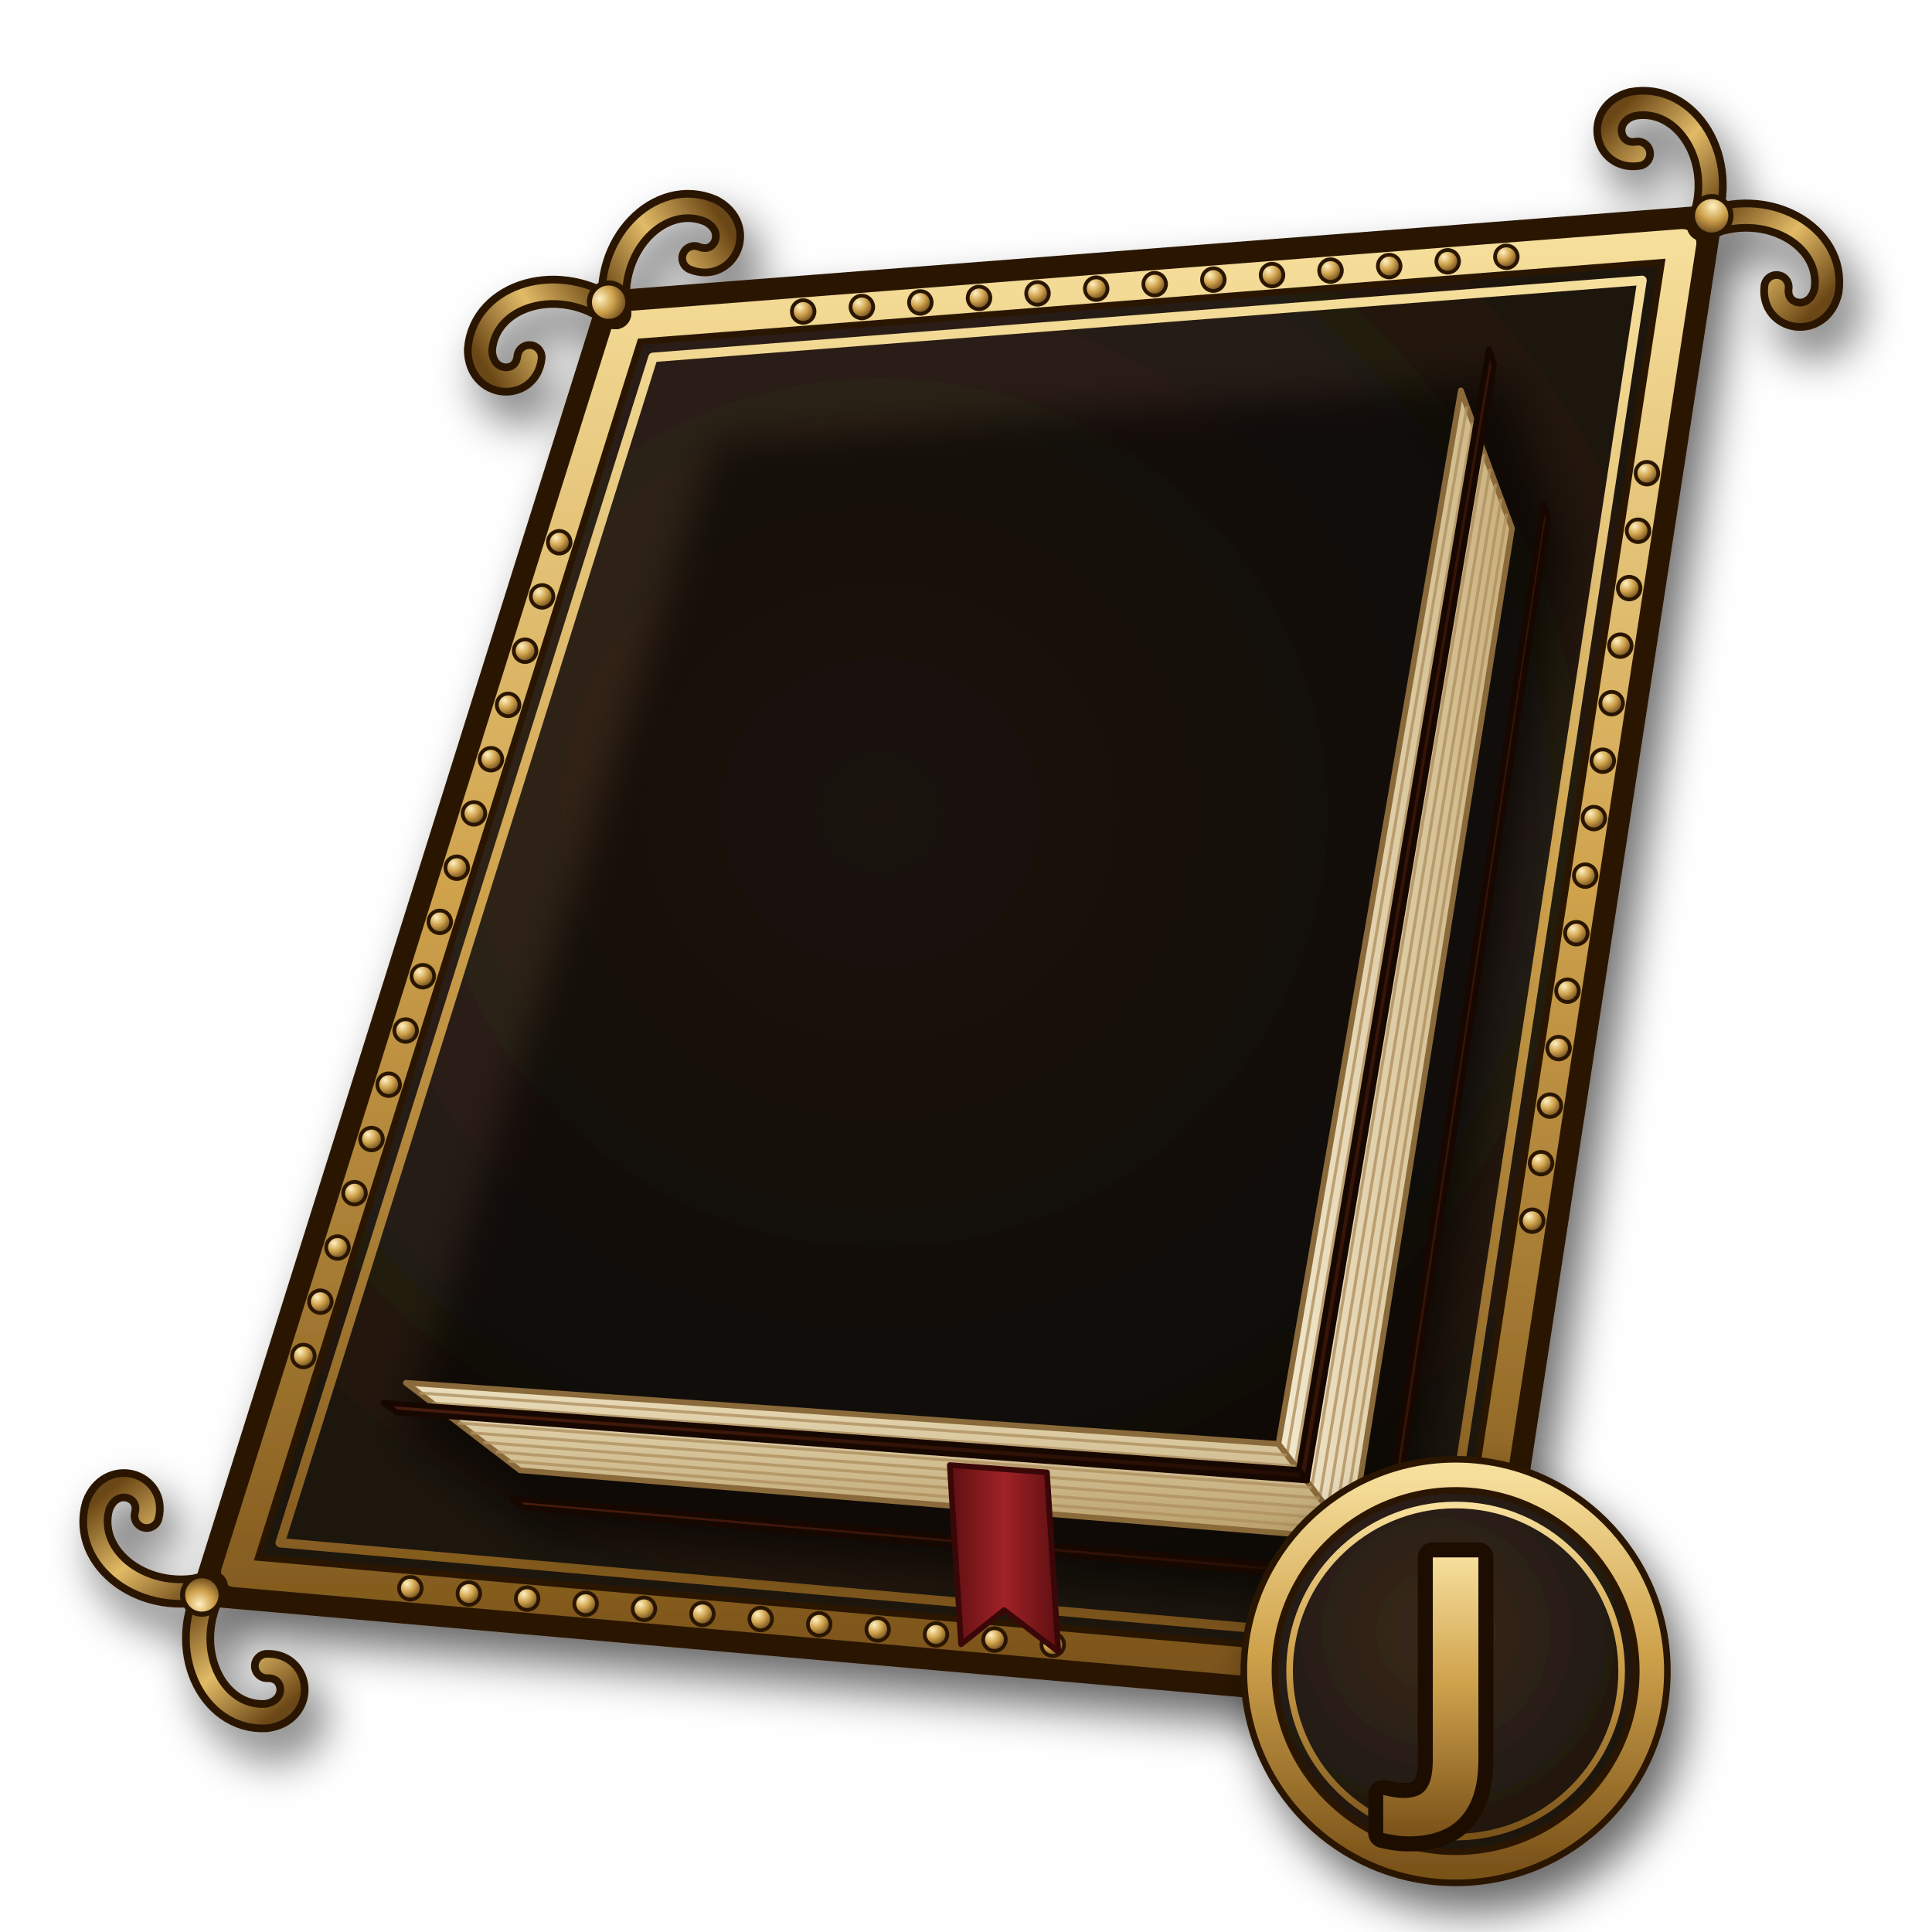
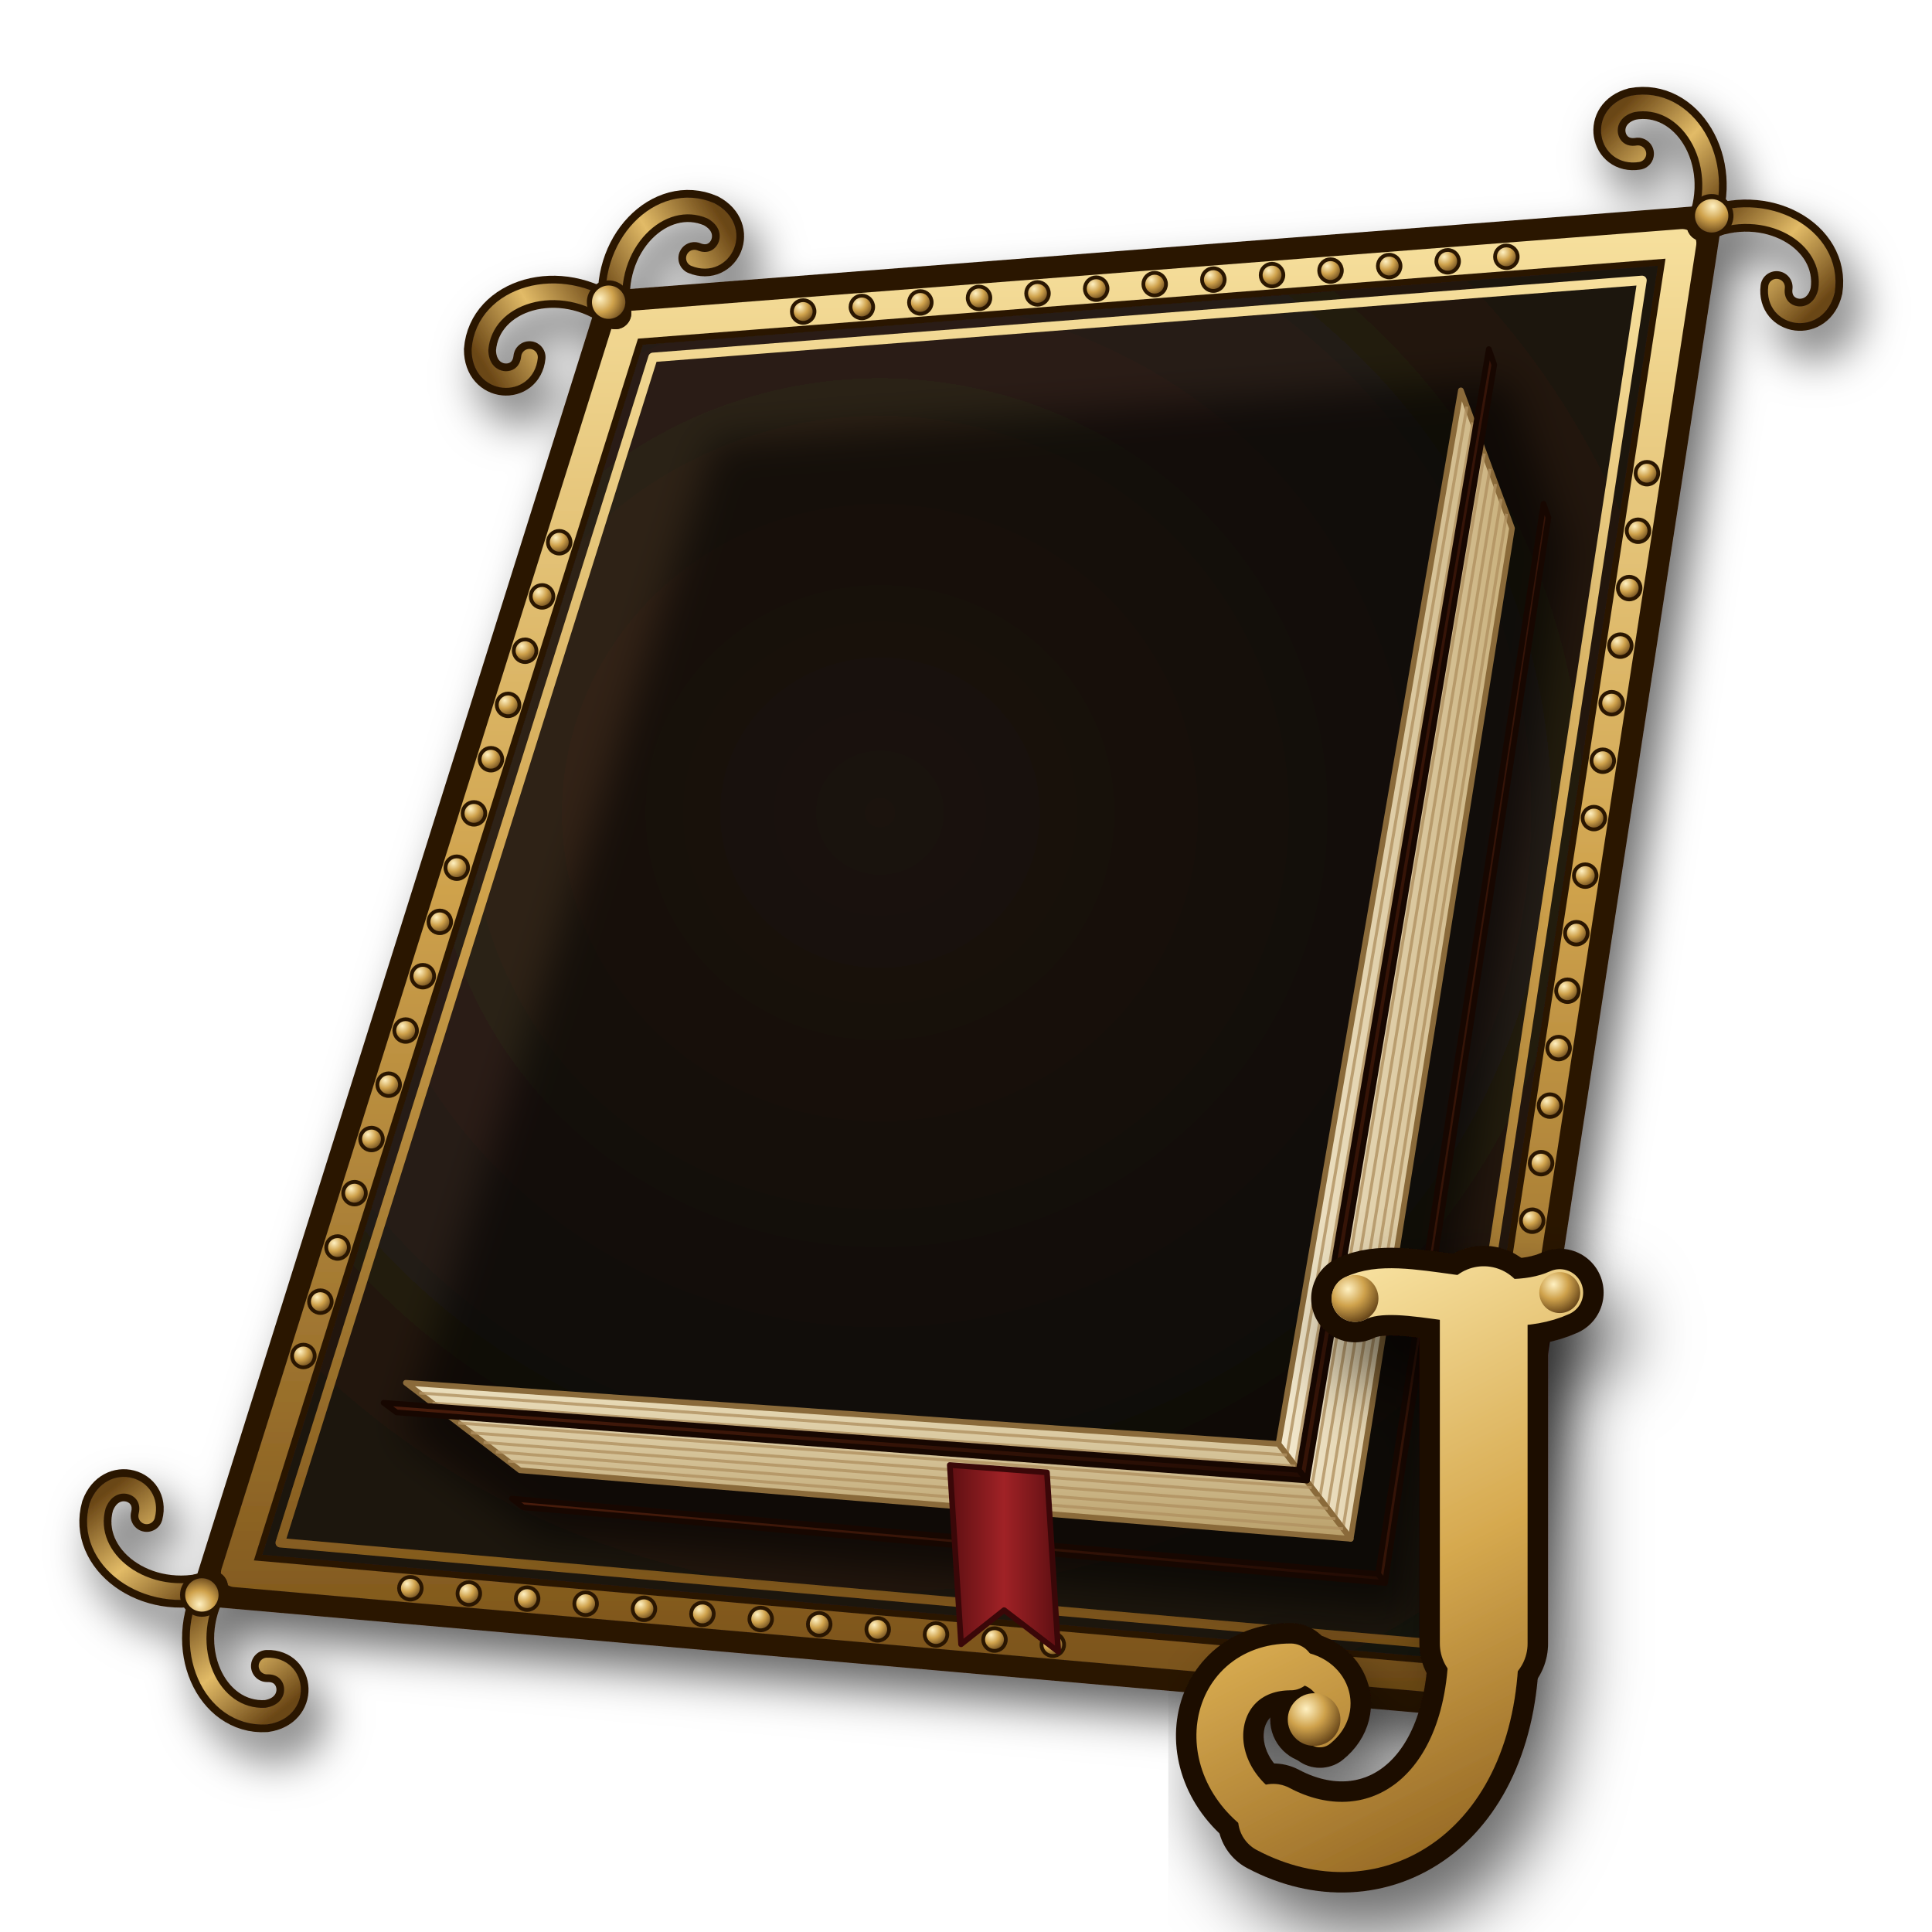
<svg xmlns="http://www.w3.org/2000/svg" width="1024" height="1024" viewBox="0 0 1024 1024">
  <defs>
    <linearGradient id="boardEdge" x1="0" y1="0" x2="1" y2="1">
      <stop offset="0" stop-color="#4a1d0c" />
      <stop offset="1" stop-color="#220b03" />
    </linearGradient>
    <linearGradient id="spine" x1="0" y1="0" x2="1" y2="0">
      <stop offset="0" stop-color="#2e1106" />
      <stop offset="0.5" stop-color="#6a2e1b" />
      <stop offset="1" stop-color="#3a1608" />
    </linearGradient>
    <linearGradient id="gold" x1="0" y1="0" x2="0" y2="1">
      <stop offset="0" stop-color="#f6df9c" />
      <stop offset="0.45" stop-color="#cfa24c" />
      <stop offset="1" stop-color="#7a5219" />
    </linearGradient>
    <linearGradient id="goldSide" x1="0" y1="0" x2="1" y2="0">
      <stop offset="0" stop-color="#6b4716" />
      <stop offset="0.5" stop-color="#e2bb67" />
      <stop offset="1" stop-color="#6b4716" />
    </linearGradient>
    <linearGradient id="pageSide" x1="0" y1="0" x2="1" y2="0">
      <stop offset="0" stop-color="#f3e9cf" />
      <stop offset="1" stop-color="#c9b07c" />
    </linearGradient>
    <linearGradient id="pageBottom" x1="0" y1="0" x2="0" y2="1">
      <stop offset="0" stop-color="#ece0bf" />
      <stop offset="1" stop-color="#b99f69" />
+     </linearGradient>
+     <linearGradient id="goldJ" gradientUnits="userSpaceOnUse" x1="-60" y1="-100" x2="40" y2="100">
+       <stop offset="0" stop-color="#fbe7a8" />
+       <stop offset="0.5" stop-color="#d6a94f" />
+       <stop offset="1" stop-color="#8a5d1c" />
    </linearGradient>
    <radialGradient id="plate" cx="0.45" cy="0.4" r="0.75">
      <stop offset="0" stop-color="#3a2a1c" />
      <stop offset="1" stop-color="#140f0a" />
    </radialGradient>
    <radialGradient id="ball" cx="0.35" cy="0.3" r="0.8">
      <stop offset="0" stop-color="#fff1c2" />
      <stop offset="0.45" stop-color="#cfa24c" />
      <stop offset="1" stop-color="#553611" />
    </radialGradient>
    <linearGradient id="ribbon" x1="0" y1="0" x2="1" y2="0">
      <stop offset="0" stop-color="#5e0f12" />
      <stop offset="0.5" stop-color="#a02226" />
      <stop offset="1" stop-color="#5e0f12" />
    </linearGradient>
    <filter id="shadow" x="-20%" y="-20%" width="150%" height="150%">
      <feDropShadow dx="8" dy="14" stdDeviation="12" flood-color="#000" flood-opacity="0.6" />
    </filter>
    <filter id="blur" x="-20%" y="-20%" width="150%" height="150%">
      <feGaussianBlur stdDeviation="10" />
    </filter>
    <g id="curlPair" fill="none" stroke-linecap="round">
      <path d="M0,0 C-4,-10 -16,-13 -21,-6 C-24,-1 -18,3 -15,-1" stroke="#2a1806" stroke-width="5" />
      <path d="M0,0 C-4,-10 -16,-13 -21,-6 C-24,-1 -18,3 -15,-1" stroke="url(#goldSide)" stroke-width="2.6" />
      <path d="M0,0 C4,-10 16,-13 21,-6 C24,-1 18,3 15,-1" stroke="#2a1806" stroke-width="5" />
      <path d="M0,0 C4,-10 16,-13 21,-6 C24,-1 18,3 15,-1" stroke="url(#goldSide)" stroke-width="2.6" />
      <circle cx="0" cy="-2" r="3" fill="url(#ball)" stroke="#2a1806" stroke-width="0.8" />
    </g>
  </defs>
  <style>@font-face { font-family: Playfair; src: url("PlayfairDisplay.ttf"); font-weight: 400 900; }</style>
  <g filter="url(#shadow)">
    <polygon points="106.1,846.1 322.0,159.1 908.1,113.6 786.6,905.8" fill="url(#plate)" stroke="#2a1806" stroke-width="10" stroke-linejoin="round" />
    <polygon points="124.6,833.7 332.5,172.4 891.6,128.9 774.7,890.8" fill="none" stroke="#2a1806" stroke-width="22" stroke-linejoin="round" />
    <polygon points="124.6,833.7 332.5,172.4 891.6,128.9 774.7,890.8" fill="none" stroke="url(#gold)" stroke-width="15" stroke-linejoin="round" />
    <polygon points="148.5,817.7 346.1,189.4 870.3,148.6 759.5,871.3" fill="none" stroke="url(#gold)" stroke-width="5" stroke-linejoin="round" />
    <g fill="url(#ball)" stroke="#2a1806" stroke-width="2">
      <circle cx="160.8" cy="718.7" r="6" />
      <circle cx="169.8" cy="689.9" r="6" />
      <circle cx="178.9" cy="661.2" r="6" />
      <circle cx="187.9" cy="632.4" r="6" />
      <circle cx="196.9" cy="603.7" r="6" />
      <circle cx="206.0" cy="574.9" r="6" />
      <circle cx="215.0" cy="546.2" r="6" />
      <circle cx="224.1" cy="517.4" r="6" />
      <circle cx="233.1" cy="488.6" r="6" />
      <circle cx="242.1" cy="459.9" r="6" />
      <circle cx="251.2" cy="431.1" r="6" />
      <circle cx="260.2" cy="402.4" r="6" />
      <circle cx="269.3" cy="373.6" r="6" />
      <circle cx="278.3" cy="344.9" r="6" />
      <circle cx="287.3" cy="316.1" r="6" />
      <circle cx="296.4" cy="287.4" r="6" />
      <circle cx="425.7" cy="165.1" r="6" />
      <circle cx="456.8" cy="162.7" r="6" />
      <circle cx="487.8" cy="160.3" r="6" />
      <circle cx="518.9" cy="157.9" r="6" />
      <circle cx="549.9" cy="155.5" r="6" />
      <circle cx="581.0" cy="153.0" r="6" />
      <circle cx="612.0" cy="150.6" r="6" />
      <circle cx="643.1" cy="148.2" r="6" />
      <circle cx="674.2" cy="145.8" r="6" />
      <circle cx="705.2" cy="143.4" r="6" />
      <circle cx="736.3" cy="141.0" r="6" />
      <circle cx="767.3" cy="138.5" r="6" />
      <circle cx="798.4" cy="136.1" r="6" />
      <circle cx="872.9" cy="250.8" r="6" />
      <circle cx="868.2" cy="281.3" r="6" />
      <circle cx="863.5" cy="311.7" r="6" />
      <circle cx="858.8" cy="342.2" r="6" />
      <circle cx="854.2" cy="372.7" r="6" />
      <circle cx="849.5" cy="403.2" r="6" />
      <circle cx="844.8" cy="433.6" r="6" />
      <circle cx="840.2" cy="464.1" r="6" />
      <circle cx="835.5" cy="494.6" r="6" />
      <circle cx="830.8" cy="525.1" r="6" />
      <circle cx="826.1" cy="555.5" r="6" />
      <circle cx="821.5" cy="586.0" r="6" />
      <circle cx="816.8" cy="616.5" r="6" />
      <circle cx="812.1" cy="647.0" r="6" />
      <circle cx="558.0" cy="871.7" r="6" />
      <circle cx="527.1" cy="869.0" r="6" />
      <circle cx="496.1" cy="866.3" r="6" />
      <circle cx="465.2" cy="863.6" r="6" />
      <circle cx="434.2" cy="860.9" r="6" />
      <circle cx="403.2" cy="858.1" r="6" />
      <circle cx="372.3" cy="855.4" r="6" />
      <circle cx="341.3" cy="852.7" r="6" />
      <circle cx="310.4" cy="850.0" r="6" />
      <circle cx="279.4" cy="847.3" r="6" />
      <circle cx="248.5" cy="844.6" r="6" />
      <circle cx="217.5" cy="841.8" r="6" />
    </g>
    <use href="#curlPair" transform="translate(112.3 841.1) rotate(231.3) scale(3.4)" />
    <use href="#curlPair" transform="translate(326.1 166.0) rotate(-31.0) scale(3.4)" />
    <use href="#curlPair" transform="translate(902.5 119.3) rotate(43.9) scale(3.4)" />
  </g>
  <polygon points="203.3,743.5 368.6,217.7 789.1,185.0 820.7,274.3 734.1,839.0 277.3,798.9" fill="#000" opacity="0.55" filter="url(#blur)" transform="translate(10 16)" />
  <polygon points="818.1,267.0 730.4,834.2 734.1,839.0 820.7,274.3" fill="url(#boardEdge)" stroke="#170701" stroke-width="3" stroke-linejoin="round" />
  <polygon points="271.3,794.3 730.4,834.2 734.1,839.0 277.3,798.9" fill="url(#boardEdge)" stroke="#170701" stroke-width="3" stroke-linejoin="round" />
  <polygon points="774.3,206.9 677.6,765.3 715.9,815.6 801.4,280.0" fill="url(#pageSide)" stroke="#8a6a3a" stroke-width="3" stroke-linejoin="round" />
  <line x1="777.5" y1="215.5" x2="682.1" y2="771.2" stroke="#b09160" stroke-width="1.6" opacity="0.8" />
  <line x1="780.6" y1="223.9" x2="686.5" y2="777.1" stroke="#b09160" stroke-width="1.6" opacity="0.8" />
  <line x1="783.7" y1="232.2" x2="690.9" y2="782.8" stroke="#b09160" stroke-width="1.6" opacity="0.8" />
  <line x1="786.7" y1="240.4" x2="695.2" y2="788.5" stroke="#b09160" stroke-width="1.6" opacity="0.8" />
  <line x1="789.7" y1="248.5" x2="699.5" y2="794.1" stroke="#b09160" stroke-width="1.6" opacity="0.8" />
  <line x1="792.7" y1="256.5" x2="703.7" y2="799.5" stroke="#b09160" stroke-width="1.6" opacity="0.8" />
  <line x1="795.6" y1="264.4" x2="707.8" y2="805.0" stroke="#b09160" stroke-width="1.6" opacity="0.8" />
  <line x1="798.5" y1="272.3" x2="711.8" y2="810.3" stroke="#b09160" stroke-width="1.6" opacity="0.8" />
  <polygon points="215.1,732.9 677.6,765.3 715.9,815.6 275.6,779.3" fill="url(#pageBottom)" stroke="#8a6a3a" stroke-width="3" stroke-linejoin="round" />
  <line x1="222.2" y1="738.3" x2="682.1" y2="771.2" stroke="#b09160" stroke-width="1.6" opacity="0.8" />
  <line x1="229.2" y1="743.7" x2="686.5" y2="777.1" stroke="#b09160" stroke-width="1.6" opacity="0.8" />
  <line x1="236.1" y1="749.0" x2="690.9" y2="782.8" stroke="#b09160" stroke-width="1.6" opacity="0.8" />
  <line x1="242.9" y1="754.2" x2="695.2" y2="788.5" stroke="#b09160" stroke-width="1.6" opacity="0.8" />
  <line x1="249.6" y1="759.4" x2="699.5" y2="794.1" stroke="#b09160" stroke-width="1.6" opacity="0.8" />
  <line x1="256.3" y1="764.5" x2="703.7" y2="799.5" stroke="#b09160" stroke-width="1.6" opacity="0.8" />
  <line x1="262.8" y1="769.5" x2="707.8" y2="805.0" stroke="#b09160" stroke-width="1.6" opacity="0.8" />
  <line x1="269.3" y1="774.4" x2="711.8" y2="810.3" stroke="#b09160" stroke-width="1.6" opacity="0.8" />
  <path d="M503.4,776.5 L554.9,780.4 L560.9,875.4 L532.2,853.4 L509.4,871.5 Z" fill="url(#ribbon)" stroke="#3a0708" stroke-width="3" stroke-linejoin="round" />
  <polygon points="789.1,185.0 688.4,779.1 692.7,784.7 792.0,193.3" fill="url(#boardEdge)" stroke="#170701" stroke-width="3" stroke-linejoin="round" />
  <polygon points="203.3,743.5 688.4,779.1 692.7,784.7 210.2,748.6" fill="url(#boardEdge)" stroke="#170701" stroke-width="3" stroke-linejoin="round" />
-   <g filter="url(#shadow)" transform="translate(771.5 885.7)">
-     <circle r="104" fill="url(#plate)" stroke="#2a1806" stroke-width="20" />
-     <circle r="104" fill="none" stroke="url(#gold)" stroke-width="13" />
-     <circle r="88" fill="none" stroke="url(#gold)" stroke-width="3.5" />
-     <text x="0" y="54" text-anchor="middle" font-family="Playfair" font-weight="900" font-size="160" fill="#1e1004" stroke="#1e1004" stroke-width="16" stroke-linejoin="round">J</text>
-     <text x="0" y="54" text-anchor="middle" font-family="Playfair" font-weight="900" font-size="160" fill="url(#gold)">J</text>
+   <g filter="url(#shadow)" transform="translate(764.7 830.8) scale(1.55)" fill="none" stroke-linecap="round" stroke-linejoin="round">
+     <path d="M-30,-92 C-14,-100 18,-84 40,-94" stroke="#1e1004" stroke-width="30" />
+     <path d="M14,-88 L14,26" stroke="#1e1004" stroke-width="44" />
+     <path d="M14,26 C14,82 -24,104 -58,86" stroke="#1e1004" stroke-width="38" />
+     <path d="M-58,86 C-86,70 -80,34 -52,34" stroke="#1e1004" stroke-width="30" />
+     <path d="M-52,34 C-38,34 -32,48 -42,56" stroke="#1e1004" stroke-width="25" />
+     <circle cx="-44" cy="52" r="15" fill="#1e1004" />
+     <circle cx="-30" cy="-92" r="13" fill="#1e1004" />
+     <circle cx="40" cy="-94" r="12" fill="#1e1004" />
+     <path d="M-30,-92 C-14,-100 18,-84 40,-94" stroke="url(#goldJ)" stroke-width="16" />
+     <path d="M14,-88 L14,26" stroke="url(#goldJ)" stroke-width="30" />
+     <path d="M14,26 C14,82 -24,104 -58,86" stroke="url(#goldJ)" stroke-width="24" />
+     <path d="M-58,86 C-86,70 -80,34 -52,34" stroke="url(#goldJ)" stroke-width="16" />
+     <path d="M-52,34 C-38,34 -32,48 -42,56" stroke="url(#goldJ)" stroke-width="11" />
+     <circle cx="-44" cy="52" r="9" fill="url(#ball)" />
+     <circle cx="-30" cy="-92" r="8" fill="url(#ball)" />
+     <circle cx="40" cy="-94" r="7" fill="url(#ball)" />
  </g>
</svg>
